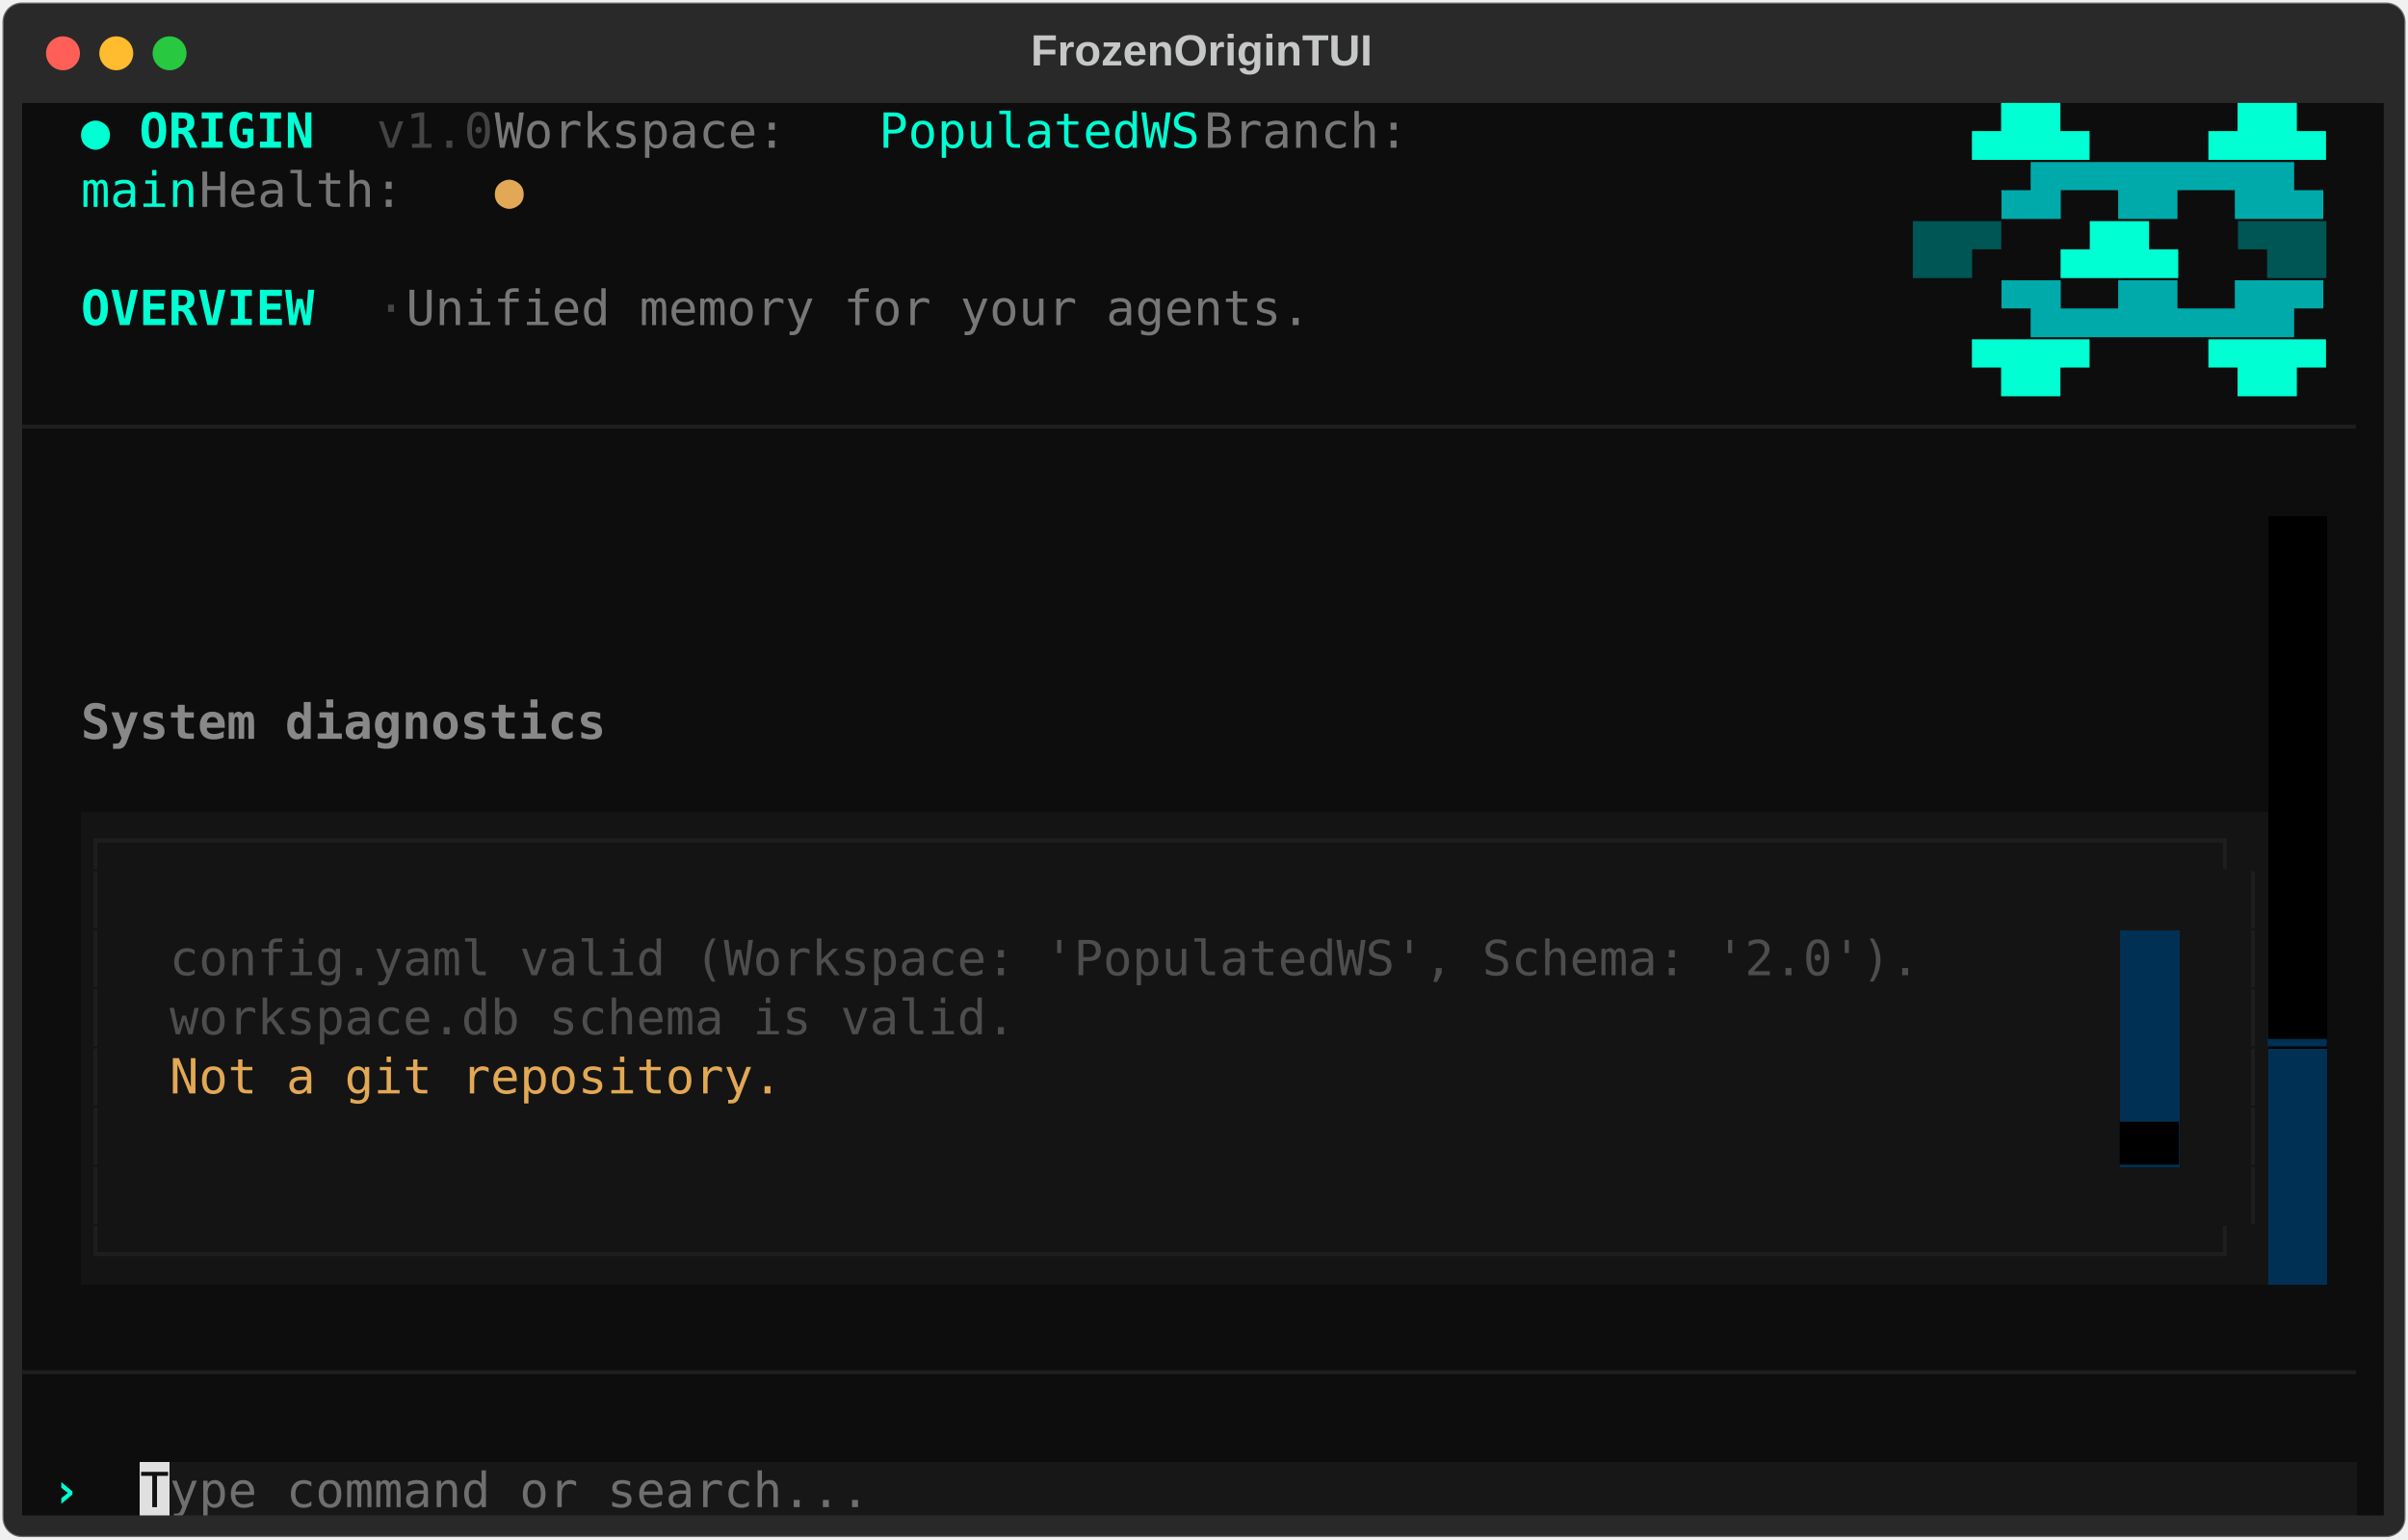
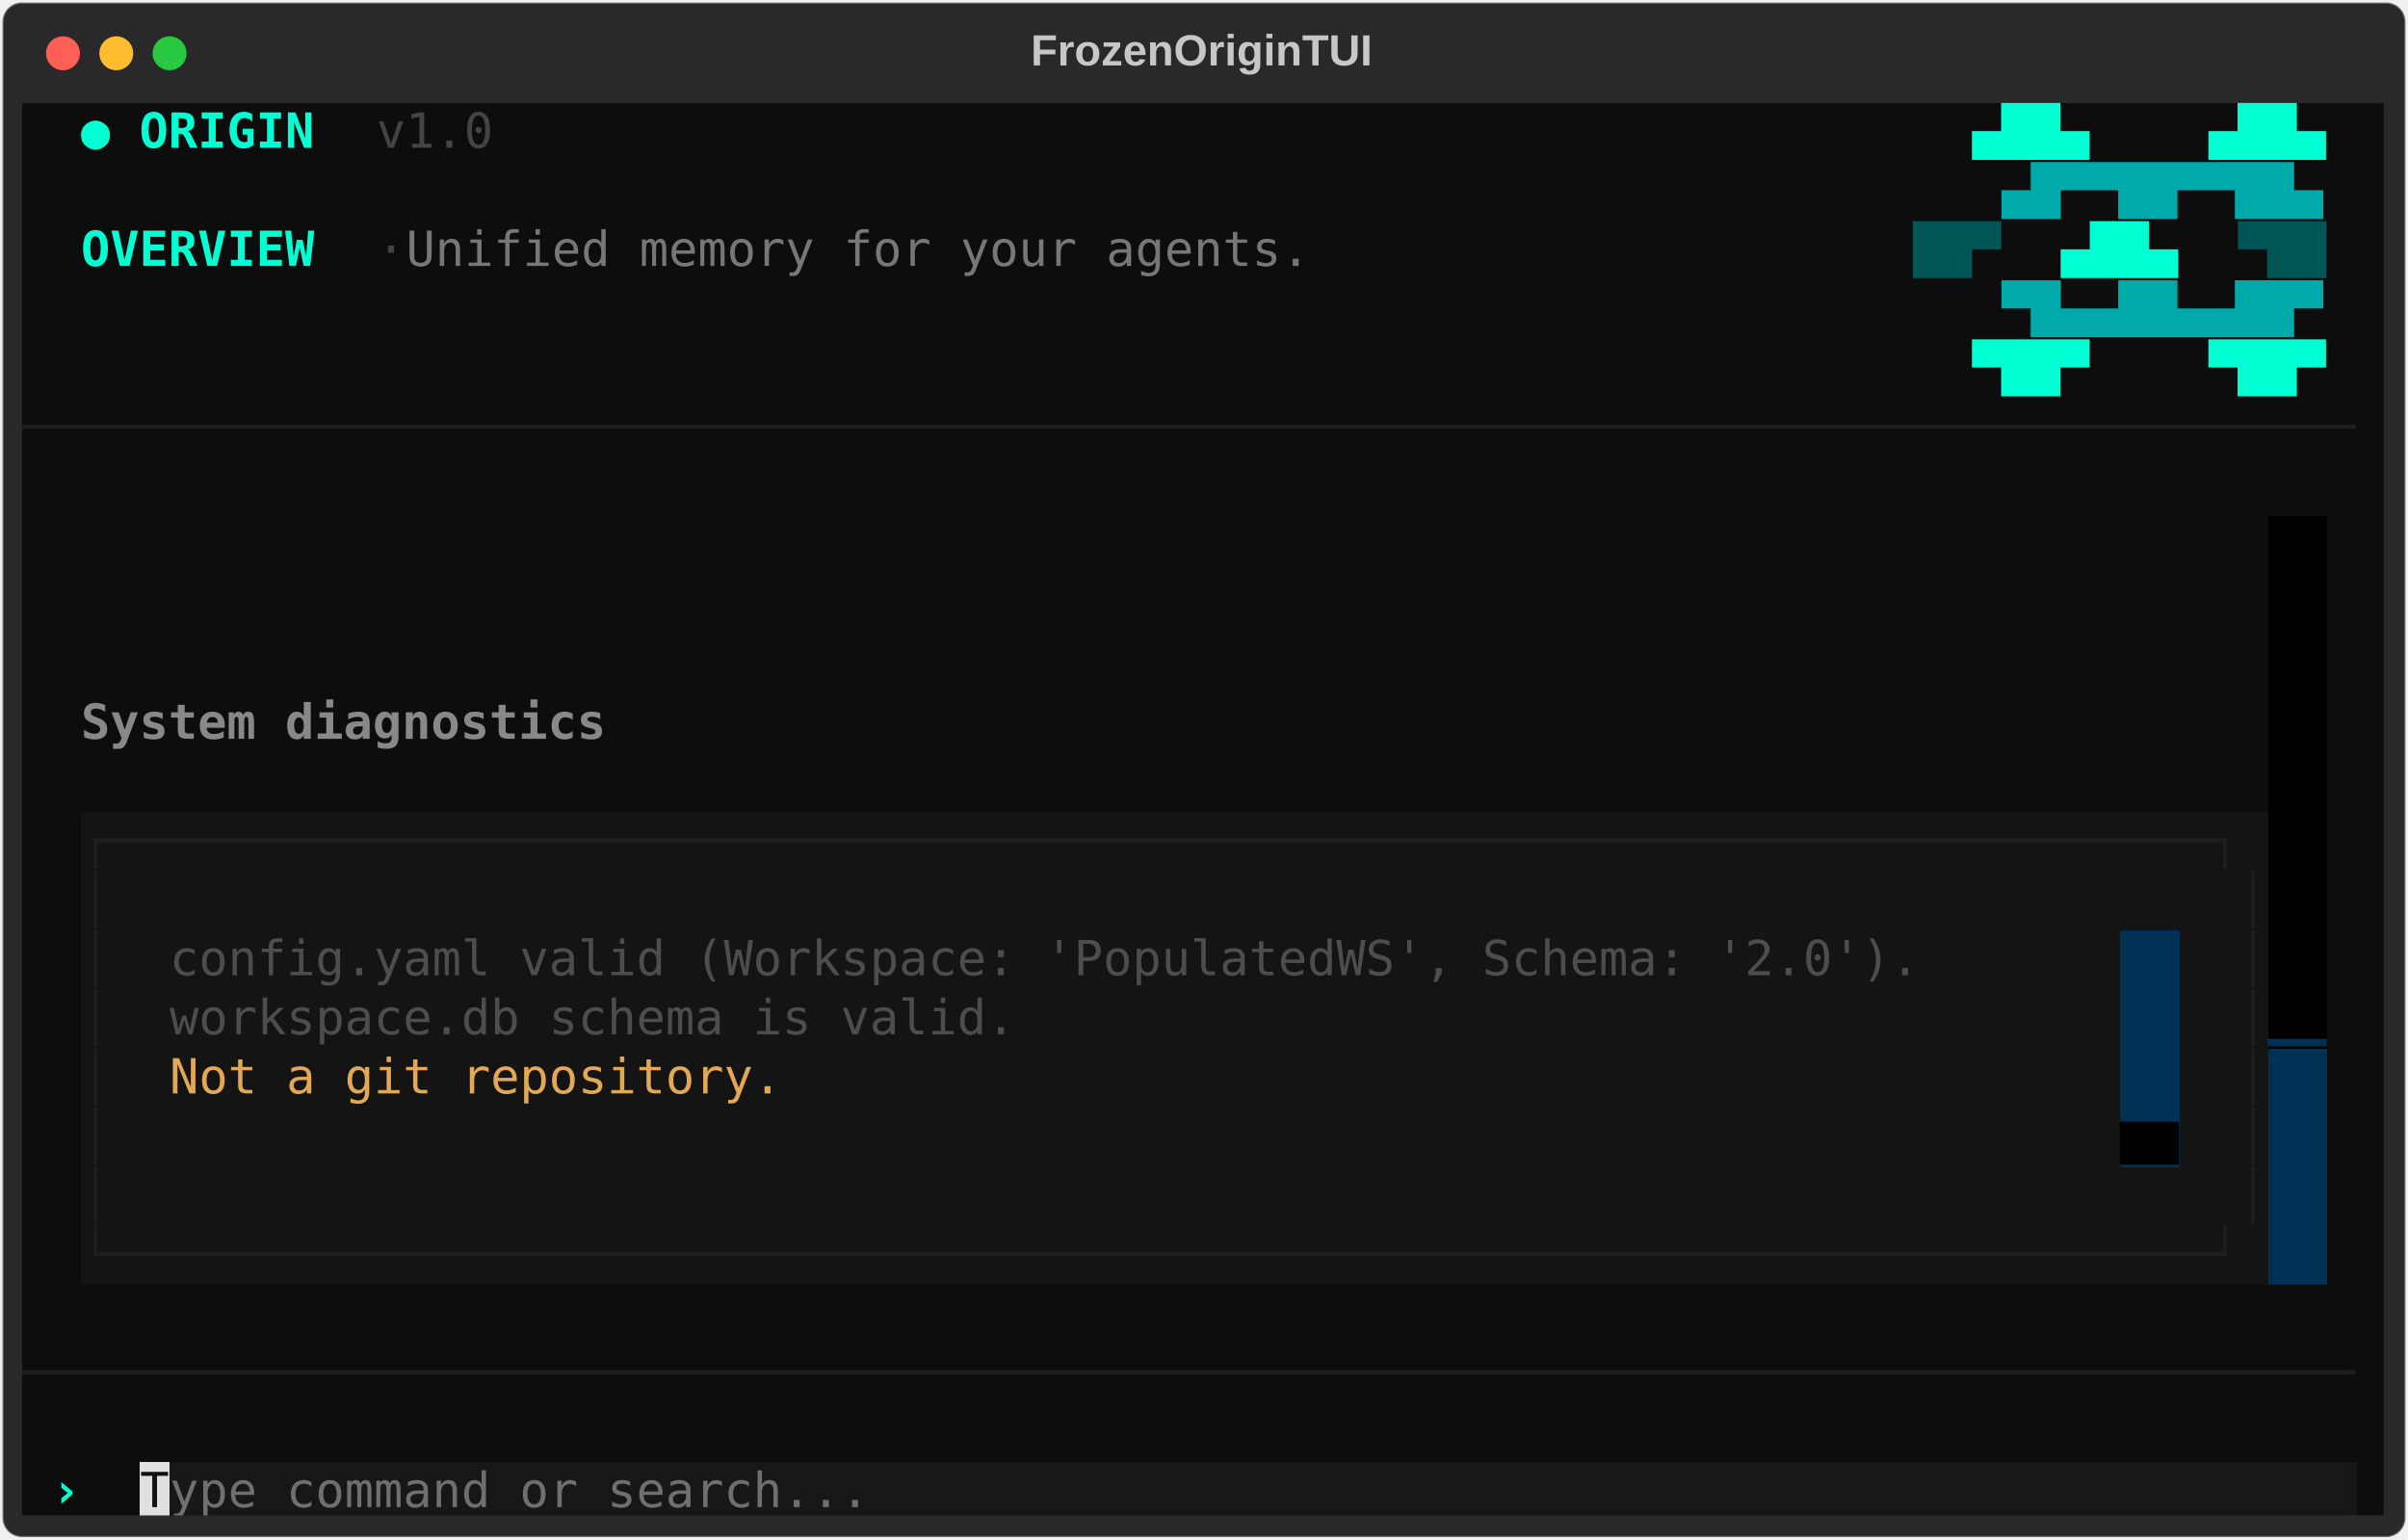
<svg xmlns="http://www.w3.org/2000/svg" class="rich-terminal" viewBox="0 0 994 635.6">
  <style>

    @font-face {
        font-family: "Fira Code";
        src: local("FiraCode-Regular"),
                url("https://cdnjs.cloudflare.com/ajax/libs/firacode/6.2.0/woff2/FiraCode-Regular.woff2") format("woff2"),
                url("https://cdnjs.cloudflare.com/ajax/libs/firacode/6.2.0/woff/FiraCode-Regular.woff") format("woff");
        font-style: normal;
        font-weight: 400;
    }
    @font-face {
        font-family: "Fira Code";
        src: local("FiraCode-Bold"),
                url("https://cdnjs.cloudflare.com/ajax/libs/firacode/6.2.0/woff2/FiraCode-Bold.woff2") format("woff2"),
                url("https://cdnjs.cloudflare.com/ajax/libs/firacode/6.2.0/woff/FiraCode-Bold.woff") format("woff");
        font-style: bold;
        font-weight: 700;
    }

    .terminal-matrix {
        font-family: Fira Code, monospace;
        font-size: 20px;
        line-height: 24.4px;
        font-variant-east-asian: full-width;
    }

    .terminal-title {
        font-size: 18px;
        font-weight: bold;
        font-family: arial;
    }

    .terminal-r1 { fill: #c5c8c6 }
.terminal-r2 { fill: #00ffd2;font-weight: bold }
.terminal-r3 { fill: #777777 }
.terminal-r4 { fill: #444444 }
.terminal-r5 { fill: #00ffd2 }
- .terminal-r6 { fill: #e2a855 }
- .terminal-r7 { fill: #00aaaa }
- .terminal-r8 { fill: #005555 }
- .terminal-r9 { fill: #1e1e1e }
- .terminal-r10 { fill: #c0c0c0 }
- .terminal-r11 { fill: #e0e0e0 }
- .terminal-r12 { fill: #888888;font-weight: bold }
- .terminal-r13 { fill: #4d4d4d }
- .terminal-r14 { fill: #141414 }
- .terminal-r15 { fill: #003054 }
+ .terminal-r6 { fill: #00aaaa }
+ .terminal-r7 { fill: #005555 }
+ .terminal-r8 { fill: #1e1e1e }
+ .terminal-r9 { fill: #c0c0c0 }
+ .terminal-r10 { fill: #e0e0e0 }
+ .terminal-r11 { fill: #888888;font-weight: bold }
+ .terminal-r12 { fill: #4d4d4d }
+ .terminal-r13 { fill: #141414 }
+ .terminal-r14 { fill: #003054 }
+ .terminal-r15 { fill: #e2a855 }
.terminal-r16 { fill: #0d0d0d }
.terminal-r17 { fill: #000000 }
.terminal-r18 { fill: #121212 }
.terminal-r19 { fill: #6f6f6f }
.terminal-r20 { fill: #ffffff }
    </style>
  <defs>
    <clipPath id="terminal-clip-terminal">
      <rect x="0" y="0" width="975.0" height="584.6" />
    </clipPath>
    <clipPath id="terminal-line-0">
      <rect x="0" y="1.5" width="976" height="24.65" />
    </clipPath>
    <clipPath id="terminal-line-1">
      <rect x="0" y="25.9" width="976" height="24.65" />
    </clipPath>
    <clipPath id="terminal-line-2">
      <rect x="0" y="50.3" width="976" height="24.65" />
    </clipPath>
    <clipPath id="terminal-line-3">
      <rect x="0" y="74.7" width="976" height="24.65" />
    </clipPath>
    <clipPath id="terminal-line-4">
      <rect x="0" y="99.1" width="976" height="24.65" />
    </clipPath>
    <clipPath id="terminal-line-5">
      <rect x="0" y="123.5" width="976" height="24.65" />
    </clipPath>
    <clipPath id="terminal-line-6">
      <rect x="0" y="147.9" width="976" height="24.65" />
    </clipPath>
    <clipPath id="terminal-line-7">
      <rect x="0" y="172.3" width="976" height="24.65" />
    </clipPath>
    <clipPath id="terminal-line-8">
      <rect x="0" y="196.7" width="976" height="24.65" />
    </clipPath>
    <clipPath id="terminal-line-9">
      <rect x="0" y="221.1" width="976" height="24.65" />
    </clipPath>
    <clipPath id="terminal-line-10">
      <rect x="0" y="245.5" width="976" height="24.65" />
    </clipPath>
    <clipPath id="terminal-line-11">
      <rect x="0" y="269.9" width="976" height="24.65" />
    </clipPath>
    <clipPath id="terminal-line-12">
      <rect x="0" y="294.3" width="976" height="24.65" />
    </clipPath>
    <clipPath id="terminal-line-13">
      <rect x="0" y="318.7" width="976" height="24.65" />
    </clipPath>
    <clipPath id="terminal-line-14">
      <rect x="0" y="343.1" width="976" height="24.65" />
    </clipPath>
    <clipPath id="terminal-line-15">
      <rect x="0" y="367.5" width="976" height="24.65" />
    </clipPath>
    <clipPath id="terminal-line-16">
      <rect x="0" y="391.9" width="976" height="24.65" />
    </clipPath>
    <clipPath id="terminal-line-17">
      <rect x="0" y="416.3" width="976" height="24.65" />
    </clipPath>
    <clipPath id="terminal-line-18">
      <rect x="0" y="440.7" width="976" height="24.65" />
    </clipPath>
    <clipPath id="terminal-line-19">
      <rect x="0" y="465.1" width="976" height="24.65" />
    </clipPath>
    <clipPath id="terminal-line-20">
      <rect x="0" y="489.5" width="976" height="24.65" />
    </clipPath>
    <clipPath id="terminal-line-21">
      <rect x="0" y="513.9" width="976" height="24.65" />
    </clipPath>
    <clipPath id="terminal-line-22">
      <rect x="0" y="538.3" width="976" height="24.65" />
    </clipPath>
  </defs>
  <rect fill="#292929" stroke="rgba(255,255,255,0.35)" stroke-width="1" x="1" y="1" width="992" height="633.6" rx="8" />
  <text class="terminal-title" fill="#c5c8c6" text-anchor="middle" x="496" y="27">FrozenOriginTUI</text>
  <g transform="translate(26,22)">
    <circle cx="0" cy="0" r="7" fill="#ff5f57" />
    <circle cx="22" cy="0" r="7" fill="#febc2e" />
    <circle cx="44" cy="0" r="7" fill="#28c840" />
  </g>
  <g transform="translate(9, 41)" clip-path="url(#terminal-clip-terminal)">
    <rect fill="#0d0d0d" x="0" y="1.5" width="24.4" height="24.65" shape-rendering="crispEdges" />
    <rect fill="#0d0d0d" x="24.4" y="1.5" width="97.6" height="24.65" shape-rendering="crispEdges" />
    <rect fill="#0d0d0d" x="122" y="1.5" width="24.4" height="24.65" shape-rendering="crispEdges" />
    <rect fill="#0d0d0d" x="146.4" y="1.5" width="48.8" height="24.65" shape-rendering="crispEdges" />
-     <rect fill="#0d0d0d" x="195.2" y="1.5" width="158.6" height="24.65" shape-rendering="crispEdges" />
-     <rect fill="#0d0d0d" x="353.8" y="1.5" width="134.2" height="24.65" shape-rendering="crispEdges" />
-     <rect fill="#0d0d0d" x="488" y="1.5" width="317.2" height="24.65" shape-rendering="crispEdges" />
+     <rect fill="#0d0d0d" x="195.2" y="1.5" width="610" height="24.65" shape-rendering="crispEdges" />
    <rect fill="#0d0d0d" x="805.2" y="1.5" width="48.8" height="24.65" shape-rendering="crispEdges" />
    <rect fill="#0d0d0d" x="854" y="1.5" width="48.8" height="24.65" shape-rendering="crispEdges" />
    <rect fill="#0d0d0d" x="902.8" y="1.5" width="48.8" height="24.65" shape-rendering="crispEdges" />
    <rect fill="#0d0d0d" x="951.6" y="1.5" width="24.4" height="24.65" shape-rendering="crispEdges" />
    <rect fill="#0d0d0d" x="0" y="25.9" width="24.4" height="24.65" shape-rendering="crispEdges" />
-     <rect fill="#0d0d0d" x="24.4" y="25.9" width="48.8" height="24.65" shape-rendering="crispEdges" />
-     <rect fill="#0d0d0d" x="73.2" y="25.9" width="122" height="24.65" shape-rendering="crispEdges" />
-     <rect fill="#0d0d0d" x="195.2" y="25.9" width="12.2" height="24.65" shape-rendering="crispEdges" />
-     <rect fill="#0d0d0d" x="207.4" y="25.9" width="610" height="24.65" shape-rendering="crispEdges" />
+     <rect fill="#0d0d0d" x="24.4" y="25.9" width="793" height="24.65" shape-rendering="crispEdges" />
    <rect fill="#0d0d0d" x="817.4" y="25.9" width="134.2" height="24.65" shape-rendering="crispEdges" />
    <rect fill="#0d0d0d" x="951.6" y="25.9" width="24.4" height="24.65" shape-rendering="crispEdges" />
    <rect fill="#0d0d0d" x="0" y="50.3" width="24.4" height="24.65" shape-rendering="crispEdges" />
-     <rect fill="#0d0d0d" x="24.4" y="50.3" width="756.4" height="24.65" shape-rendering="crispEdges" />
+     <rect fill="#0d0d0d" x="24.4" y="50.3" width="97.6" height="24.65" shape-rendering="crispEdges" />
+     <rect fill="#0d0d0d" x="122" y="50.3" width="24.4" height="24.65" shape-rendering="crispEdges" />
+     <rect fill="#0d0d0d" x="146.4" y="50.3" width="12.2" height="24.65" shape-rendering="crispEdges" />
+     <rect fill="#0d0d0d" x="158.6" y="50.3" width="622.2" height="24.65" shape-rendering="crispEdges" />
    <rect fill="#0d0d0d" x="780.8" y="50.3" width="36.6" height="24.65" shape-rendering="crispEdges" />
    <rect fill="#0d0d0d" x="817.4" y="50.3" width="24.4" height="24.65" shape-rendering="crispEdges" />
    <rect fill="#0d0d0d" x="841.8" y="50.3" width="48.8" height="24.65" shape-rendering="crispEdges" />
    <rect fill="#0d0d0d" x="890.6" y="50.3" width="24.4" height="24.65" shape-rendering="crispEdges" />
    <rect fill="#0d0d0d" x="915" y="50.3" width="36.6" height="24.65" shape-rendering="crispEdges" />
    <rect fill="#0d0d0d" x="951.6" y="50.3" width="24.4" height="24.65" shape-rendering="crispEdges" />
    <rect fill="#0d0d0d" x="0" y="74.7" width="24.4" height="24.65" shape-rendering="crispEdges" />
-     <rect fill="#0d0d0d" x="24.4" y="74.7" width="97.6" height="24.65" shape-rendering="crispEdges" />
-     <rect fill="#0d0d0d" x="122" y="74.7" width="24.4" height="24.65" shape-rendering="crispEdges" />
-     <rect fill="#0d0d0d" x="146.4" y="74.7" width="12.2" height="24.65" shape-rendering="crispEdges" />
-     <rect fill="#0d0d0d" x="158.6" y="74.7" width="658.8" height="24.65" shape-rendering="crispEdges" />
+     <rect fill="#0d0d0d" x="24.4" y="74.7" width="793" height="24.65" shape-rendering="crispEdges" />
    <rect fill="#0d0d0d" x="817.4" y="74.7" width="134.2" height="24.65" shape-rendering="crispEdges" />
    <rect fill="#0d0d0d" x="951.6" y="74.7" width="24.4" height="24.65" shape-rendering="crispEdges" />
    <rect fill="#0d0d0d" x="0" y="99.1" width="24.4" height="24.65" shape-rendering="crispEdges" />
    <rect fill="#0d0d0d" x="24.4" y="99.1" width="780.8" height="24.65" shape-rendering="crispEdges" />
    <rect fill="#0d0d0d" x="805.2" y="99.1" width="48.8" height="24.65" shape-rendering="crispEdges" />
    <rect fill="#0d0d0d" x="854" y="99.1" width="48.8" height="24.65" shape-rendering="crispEdges" />
    <rect fill="#0d0d0d" x="902.8" y="99.1" width="48.8" height="24.65" shape-rendering="crispEdges" />
    <rect fill="#0d0d0d" x="951.6" y="99.1" width="24.4" height="24.65" shape-rendering="crispEdges" />
    <rect fill="#0d0d0d" x="0" y="123.5" width="976" height="24.65" shape-rendering="crispEdges" />
    <rect fill="#0d0d0d" x="0" y="147.9" width="976" height="24.65" shape-rendering="crispEdges" />
    <rect fill="#0d0d0d" x="0" y="172.3" width="24.4" height="24.65" shape-rendering="crispEdges" />
    <rect fill="#0d0d0d" x="24.4" y="172.3" width="0" height="24.65" shape-rendering="crispEdges" />
    <rect fill="#0d0d0d" x="24.4" y="172.3" width="902.8" height="24.65" shape-rendering="crispEdges" />
    <rect fill="#000000" x="927.2" y="172.3" width="24.4" height="24.65" shape-rendering="crispEdges" />
    <rect fill="#0d0d0d" x="951.6" y="172.3" width="24.4" height="24.65" shape-rendering="crispEdges" />
    <rect fill="#0d0d0d" x="0" y="196.7" width="927.2" height="24.65" shape-rendering="crispEdges" />
    <rect fill="#000000" x="927.2" y="196.7" width="24.4" height="24.65" shape-rendering="crispEdges" />
    <rect fill="#0d0d0d" x="951.6" y="196.7" width="24.4" height="24.65" shape-rendering="crispEdges" />
    <rect fill="#0d0d0d" x="0" y="221.1" width="927.2" height="24.65" shape-rendering="crispEdges" />
    <rect fill="#000000" x="927.2" y="221.1" width="24.4" height="24.65" shape-rendering="crispEdges" />
    <rect fill="#0d0d0d" x="951.6" y="221.1" width="24.4" height="24.65" shape-rendering="crispEdges" />
    <rect fill="#0d0d0d" x="0" y="245.5" width="24.4" height="24.65" shape-rendering="crispEdges" />
    <rect fill="#0d0d0d" x="24.4" y="245.5" width="219.6" height="24.65" shape-rendering="crispEdges" />
    <rect fill="#0d0d0d" x="244" y="245.5" width="683.2" height="24.65" shape-rendering="crispEdges" />
    <rect fill="#000000" x="927.2" y="245.5" width="24.4" height="24.65" shape-rendering="crispEdges" />
    <rect fill="#0d0d0d" x="951.6" y="245.5" width="24.4" height="24.65" shape-rendering="crispEdges" />
    <rect fill="#0d0d0d" x="0" y="269.9" width="927.2" height="24.65" shape-rendering="crispEdges" />
    <rect fill="#000000" x="927.2" y="269.9" width="24.4" height="24.65" shape-rendering="crispEdges" />
    <rect fill="#0d0d0d" x="951.6" y="269.9" width="24.4" height="24.65" shape-rendering="crispEdges" />
    <rect fill="#0d0d0d" x="0" y="294.3" width="24.4" height="24.65" shape-rendering="crispEdges" />
    <rect fill="#141414" x="24.4" y="294.3" width="902.8" height="24.65" shape-rendering="crispEdges" />
    <rect fill="#000000" x="927.2" y="294.3" width="24.4" height="24.65" shape-rendering="crispEdges" />
    <rect fill="#0d0d0d" x="951.6" y="294.3" width="24.4" height="24.65" shape-rendering="crispEdges" />
    <rect fill="#0d0d0d" x="0" y="318.7" width="24.4" height="24.65" shape-rendering="crispEdges" />
    <rect fill="#141414" x="24.4" y="318.7" width="12.2" height="24.65" shape-rendering="crispEdges" />
    <rect fill="#141414" x="36.6" y="318.7" width="878.4" height="24.65" shape-rendering="crispEdges" />
    <rect fill="#141414" x="915" y="318.7" width="12.2" height="24.65" shape-rendering="crispEdges" />
    <rect fill="#000000" x="927.2" y="318.7" width="24.4" height="24.65" shape-rendering="crispEdges" />
    <rect fill="#0d0d0d" x="951.6" y="318.7" width="24.4" height="24.65" shape-rendering="crispEdges" />
    <rect fill="#0d0d0d" x="0" y="343.1" width="24.4" height="24.65" shape-rendering="crispEdges" />
    <rect fill="#141414" x="24.4" y="343.1" width="12.2" height="24.65" shape-rendering="crispEdges" />
    <rect fill="#141414" x="36.6" y="343.1" width="24.4" height="24.65" shape-rendering="crispEdges" />
    <rect fill="#141414" x="61" y="343.1" width="744.2" height="24.65" shape-rendering="crispEdges" />
    <rect fill="#141414" x="805.2" y="343.1" width="61" height="24.65" shape-rendering="crispEdges" />
    <rect fill="#003054" x="866.2" y="343.1" width="24.4" height="24.65" shape-rendering="crispEdges" />
    <rect fill="#141414" x="890.6" y="343.1" width="24.4" height="24.65" shape-rendering="crispEdges" />
    <rect fill="#141414" x="915" y="343.1" width="12.2" height="24.65" shape-rendering="crispEdges" />
    <rect fill="#000000" x="927.2" y="343.1" width="24.4" height="24.65" shape-rendering="crispEdges" />
    <rect fill="#0d0d0d" x="951.6" y="343.1" width="24.4" height="24.65" shape-rendering="crispEdges" />
    <rect fill="#0d0d0d" x="0" y="367.5" width="24.4" height="24.65" shape-rendering="crispEdges" />
    <rect fill="#141414" x="24.4" y="367.5" width="12.2" height="24.65" shape-rendering="crispEdges" />
    <rect fill="#141414" x="36.6" y="367.5" width="24.4" height="24.65" shape-rendering="crispEdges" />
    <rect fill="#141414" x="61" y="367.5" width="366" height="24.65" shape-rendering="crispEdges" />
    <rect fill="#141414" x="427" y="367.5" width="439.2" height="24.65" shape-rendering="crispEdges" />
    <rect fill="#003054" x="866.2" y="367.5" width="24.4" height="24.65" shape-rendering="crispEdges" />
    <rect fill="#141414" x="890.6" y="367.5" width="24.4" height="24.65" shape-rendering="crispEdges" />
    <rect fill="#141414" x="915" y="367.5" width="12.2" height="24.65" shape-rendering="crispEdges" />
    <rect fill="#000000" x="927.2" y="367.5" width="24.4" height="24.65" shape-rendering="crispEdges" />
    <rect fill="#0d0d0d" x="951.6" y="367.5" width="24.4" height="24.65" shape-rendering="crispEdges" />
    <rect fill="#0d0d0d" x="0" y="391.9" width="24.4" height="24.65" shape-rendering="crispEdges" />
    <rect fill="#141414" x="24.4" y="391.9" width="12.2" height="24.65" shape-rendering="crispEdges" />
    <rect fill="#141414" x="36.6" y="391.9" width="24.4" height="24.65" shape-rendering="crispEdges" />
    <rect fill="#141414" x="61" y="391.9" width="268.4" height="24.65" shape-rendering="crispEdges" />
    <rect fill="#141414" x="329.4" y="391.9" width="536.8" height="24.65" shape-rendering="crispEdges" />
    <rect fill="#003054" x="866.2" y="391.9" width="24.4" height="24.65" shape-rendering="crispEdges" />
    <rect fill="#141414" x="890.6" y="391.9" width="24.4" height="24.65" shape-rendering="crispEdges" />
    <rect fill="#141414" x="915" y="391.9" width="12.2" height="24.65" shape-rendering="crispEdges" />
    <rect fill="#003054" x="927.2" y="391.9" width="24.4" height="24.65" shape-rendering="crispEdges" />
    <rect fill="#0d0d0d" x="951.6" y="391.9" width="24.4" height="24.65" shape-rendering="crispEdges" />
    <rect fill="#0d0d0d" x="0" y="416.3" width="24.4" height="24.65" shape-rendering="crispEdges" />
    <rect fill="#141414" x="24.4" y="416.3" width="12.2" height="24.65" shape-rendering="crispEdges" />
    <rect fill="#141414" x="36.6" y="416.3" width="24.4" height="24.65" shape-rendering="crispEdges" />
    <rect fill="#141414" x="61" y="416.3" width="0" height="24.65" shape-rendering="crispEdges" />
    <rect fill="#141414" x="61" y="416.3" width="805.2" height="24.65" shape-rendering="crispEdges" />
    <rect fill="#003054" x="866.2" y="416.3" width="24.4" height="24.65" shape-rendering="crispEdges" />
    <rect fill="#141414" x="890.6" y="416.3" width="24.4" height="24.65" shape-rendering="crispEdges" />
    <rect fill="#141414" x="915" y="416.3" width="12.2" height="24.65" shape-rendering="crispEdges" />
    <rect fill="#003054" x="927.2" y="416.3" width="24.4" height="24.65" shape-rendering="crispEdges" />
    <rect fill="#0d0d0d" x="951.6" y="416.3" width="24.4" height="24.65" shape-rendering="crispEdges" />
    <rect fill="#0d0d0d" x="0" y="440.7" width="24.4" height="24.65" shape-rendering="crispEdges" />
    <rect fill="#141414" x="24.4" y="440.7" width="12.2" height="24.65" shape-rendering="crispEdges" />
    <rect fill="#141414" x="36.6" y="440.7" width="878.4" height="24.65" shape-rendering="crispEdges" />
    <rect fill="#141414" x="915" y="440.7" width="12.2" height="24.65" shape-rendering="crispEdges" />
    <rect fill="#003054" x="927.2" y="440.7" width="24.4" height="24.65" shape-rendering="crispEdges" />
    <rect fill="#0d0d0d" x="951.6" y="440.7" width="24.4" height="24.65" shape-rendering="crispEdges" />
    <rect fill="#0d0d0d" x="0" y="465.1" width="24.4" height="24.65" shape-rendering="crispEdges" />
    <rect fill="#141414" x="24.4" y="465.1" width="902.8" height="24.65" shape-rendering="crispEdges" />
    <rect fill="#003054" x="927.2" y="465.1" width="24.4" height="24.65" shape-rendering="crispEdges" />
    <rect fill="#0d0d0d" x="951.6" y="465.1" width="24.4" height="24.65" shape-rendering="crispEdges" />
    <rect fill="#0d0d0d" x="0" y="489.5" width="976" height="24.65" shape-rendering="crispEdges" />
    <rect fill="#0d0d0d" x="0" y="513.9" width="976" height="24.65" shape-rendering="crispEdges" />
    <rect fill="#0d0d0d" x="0" y="538.3" width="976" height="24.65" shape-rendering="crispEdges" />
    <rect fill="#0d0d0d" x="0" y="562.7" width="12.2" height="24.65" shape-rendering="crispEdges" />
    <rect fill="#0d0d0d" x="12.2" y="562.7" width="36.6" height="24.65" shape-rendering="crispEdges" />
    <rect fill="#e0e0e0" x="48.8" y="562.7" width="12.2" height="24.65" shape-rendering="crispEdges" />
    <rect fill="#171717" x="61" y="562.7" width="292.8" height="24.65" shape-rendering="crispEdges" />
    <rect fill="#171717" x="353.8" y="562.7" width="610" height="24.65" shape-rendering="crispEdges" />
    <rect fill="#0d0d0d" x="963.8" y="562.7" width="12.2" height="24.65" shape-rendering="crispEdges" />
    <g class="terminal-matrix">
      <text class="terminal-r2" x="24.4" y="20" textLength="97.6" clip-path="url(#terminal-line-0)">● ORIGIN</text>
      <text class="terminal-r4" x="146.4" y="20" textLength="48.8" clip-path="url(#terminal-line-0)">v1.0</text>
-       <text class="terminal-r3" x="195.2" y="20" textLength="158.6" clip-path="url(#terminal-line-0)">  Workspace: </text>
-       <text class="terminal-r5" x="353.8" y="20" textLength="134.2" clip-path="url(#terminal-line-0)">PopulatedWS</text>
-       <text class="terminal-r3" x="488" y="20" textLength="317.2" clip-path="url(#terminal-line-0)">  Branch:                 </text>
      <text class="terminal-r5" x="805.2" y="20" textLength="48.8" clip-path="url(#terminal-line-0)">▄██▄</text>
      <text class="terminal-r5" x="902.8" y="20" textLength="48.8" clip-path="url(#terminal-line-0)">▄██▄</text>
      <text class="terminal-r1" x="976" y="20" textLength="12.2" clip-path="url(#terminal-line-0)">
</text>
-       <text class="terminal-r5" x="24.4" y="44.4" textLength="48.8" clip-path="url(#terminal-line-1)">main</text>
-       <text class="terminal-r3" x="73.2" y="44.4" textLength="122" clip-path="url(#terminal-line-1)">  Health: </text>
-       <text class="terminal-r6" x="195.2" y="44.4" textLength="12.2" clip-path="url(#terminal-line-1)">●</text>
-       <text class="terminal-r7" x="817.4" y="44.4" textLength="134.2" clip-path="url(#terminal-line-1)">▄█▀▀██▀▀██▄</text>
+       <text class="terminal-r6" x="817.4" y="44.4" textLength="134.2" clip-path="url(#terminal-line-1)">▄█▀▀██▀▀██▄</text>
      <text class="terminal-r1" x="976" y="44.4" textLength="12.2" clip-path="url(#terminal-line-1)">
</text>
-       <text class="terminal-r8" x="780.8" y="68.8" textLength="36.6" clip-path="url(#terminal-line-2)">██▀</text>
+       <text class="terminal-r2" x="24.4" y="68.8" textLength="97.6" clip-path="url(#terminal-line-2)">OVERVIEW</text>
+       <text class="terminal-r4" x="146.4" y="68.8" textLength="12.2" clip-path="url(#terminal-line-2)">·</text>
+       <text class="terminal-r3" x="158.6" y="68.8" textLength="622.2" clip-path="url(#terminal-line-2)">  Unified memory for your agents.                  </text>
+       <text class="terminal-r7" x="780.8" y="68.8" textLength="36.6" clip-path="url(#terminal-line-2)">██▀</text>
      <text class="terminal-r5" x="841.8" y="68.8" textLength="48.8" clip-path="url(#terminal-line-2)">▄██▄</text>
-       <text class="terminal-r8" x="915" y="68.8" textLength="36.6" clip-path="url(#terminal-line-2)">▀██</text>
+       <text class="terminal-r7" x="915" y="68.8" textLength="36.6" clip-path="url(#terminal-line-2)">▀██</text>
      <text class="terminal-r1" x="976" y="68.8" textLength="12.2" clip-path="url(#terminal-line-2)">
</text>
-       <text class="terminal-r2" x="24.4" y="93.2" textLength="97.6" clip-path="url(#terminal-line-3)">OVERVIEW</text>
-       <text class="terminal-r4" x="146.4" y="93.2" textLength="12.2" clip-path="url(#terminal-line-3)">·</text>
-       <text class="terminal-r3" x="158.6" y="93.2" textLength="658.8" clip-path="url(#terminal-line-3)">  Unified memory for your agents.                     </text>
-       <text class="terminal-r7" x="817.4" y="93.2" textLength="134.2" clip-path="url(#terminal-line-3)">▀█▄▄██▄▄██▀</text>
+       <text class="terminal-r6" x="817.4" y="93.2" textLength="134.2" clip-path="url(#terminal-line-3)">▀█▄▄██▄▄██▀</text>
      <text class="terminal-r1" x="976" y="93.2" textLength="12.2" clip-path="url(#terminal-line-3)">
</text>
      <text class="terminal-r5" x="805.2" y="117.6" textLength="48.8" clip-path="url(#terminal-line-4)">▀██▀</text>
      <text class="terminal-r5" x="902.8" y="117.6" textLength="48.8" clip-path="url(#terminal-line-4)">▀██▀</text>
      <text class="terminal-r1" x="976" y="117.6" textLength="12.2" clip-path="url(#terminal-line-4)">
</text>
-       <text class="terminal-r9" x="0" y="142" textLength="976" clip-path="url(#terminal-line-5)">────────────────────────────────────────────────────────────────────────────────</text>
+       <text class="terminal-r8" x="0" y="142" textLength="976" clip-path="url(#terminal-line-5)">────────────────────────────────────────────────────────────────────────────────</text>
      <text class="terminal-r1" x="976" y="142" textLength="12.2" clip-path="url(#terminal-line-5)">
</text>
      <text class="terminal-r1" x="976" y="166.4" textLength="12.2" clip-path="url(#terminal-line-6)">
</text>
      <text class="terminal-r1" x="976" y="190.8" textLength="12.2" clip-path="url(#terminal-line-7)">
</text>
      <text class="terminal-r1" x="976" y="215.2" textLength="12.2" clip-path="url(#terminal-line-8)">
</text>
      <text class="terminal-r1" x="976" y="239.6" textLength="12.2" clip-path="url(#terminal-line-9)">
</text>
-       <text class="terminal-r12" x="24.4" y="264" textLength="219.6" clip-path="url(#terminal-line-10)">System diagnostics</text>
+       <text class="terminal-r11" x="24.4" y="264" textLength="219.6" clip-path="url(#terminal-line-10)">System diagnostics</text>
      <text class="terminal-r1" x="976" y="264" textLength="12.2" clip-path="url(#terminal-line-10)">
</text>
      <text class="terminal-r1" x="976" y="288.4" textLength="12.2" clip-path="url(#terminal-line-11)">
</text>
-       <text class="terminal-r9" x="24.4" y="312.8" textLength="902.8" clip-path="url(#terminal-line-12)">┌────────────────────────────────────────────────────────────────────────┐</text>
+       <text class="terminal-r8" x="24.4" y="312.8" textLength="902.8" clip-path="url(#terminal-line-12)">┌────────────────────────────────────────────────────────────────────────┐</text>
      <text class="terminal-r1" x="976" y="312.8" textLength="12.2" clip-path="url(#terminal-line-12)">
</text>
-       <text class="terminal-r9" x="24.4" y="337.2" textLength="12.2" clip-path="url(#terminal-line-13)">│</text>
-       <text class="terminal-r9" x="915" y="337.2" textLength="12.2" clip-path="url(#terminal-line-13)">│</text>
+       <text class="terminal-r8" x="24.4" y="337.2" textLength="12.2" clip-path="url(#terminal-line-13)">│</text>
+       <text class="terminal-r8" x="915" y="337.2" textLength="12.2" clip-path="url(#terminal-line-13)">│</text>
      <text class="terminal-r1" x="976" y="337.2" textLength="12.2" clip-path="url(#terminal-line-13)">
</text>
-       <text class="terminal-r9" x="24.4" y="361.6" textLength="12.2" clip-path="url(#terminal-line-14)">│</text>
-       <text class="terminal-r13" x="61" y="361.6" textLength="744.2" clip-path="url(#terminal-line-14)"> config.yaml valid (Workspace: 'PopulatedWS', Schema: '2.0').</text>
-       <text class="terminal-r9" x="915" y="361.6" textLength="12.2" clip-path="url(#terminal-line-14)">│</text>
+       <text class="terminal-r8" x="24.4" y="361.6" textLength="12.2" clip-path="url(#terminal-line-14)">│</text>
+       <text class="terminal-r12" x="61" y="361.6" textLength="744.2" clip-path="url(#terminal-line-14)"> config.yaml valid (Workspace: 'PopulatedWS', Schema: '2.0').</text>
+       <text class="terminal-r8" x="915" y="361.6" textLength="12.2" clip-path="url(#terminal-line-14)">│</text>
      <text class="terminal-r1" x="976" y="361.6" textLength="12.2" clip-path="url(#terminal-line-14)">
</text>
-       <text class="terminal-r9" x="24.4" y="386" textLength="12.2" clip-path="url(#terminal-line-15)">│</text>
-       <text class="terminal-r13" x="61" y="386" textLength="366" clip-path="url(#terminal-line-15)"> workspace.db schema is valid.</text>
-       <text class="terminal-r9" x="915" y="386" textLength="12.2" clip-path="url(#terminal-line-15)">│</text>
-       <text class="terminal-r15" x="927.2" y="386" textLength="24.4" clip-path="url(#terminal-line-15)">▁▁</text>
+       <text class="terminal-r8" x="24.4" y="386" textLength="12.2" clip-path="url(#terminal-line-15)">│</text>
+       <text class="terminal-r12" x="61" y="386" textLength="366" clip-path="url(#terminal-line-15)"> workspace.db schema is valid.</text>
+       <text class="terminal-r8" x="915" y="386" textLength="12.2" clip-path="url(#terminal-line-15)">│</text>
+       <text class="terminal-r14" x="927.2" y="386" textLength="24.4" clip-path="url(#terminal-line-15)">▁▁</text>
      <text class="terminal-r1" x="976" y="386" textLength="12.2" clip-path="url(#terminal-line-15)">
</text>
-       <text class="terminal-r9" x="24.4" y="410.4" textLength="12.2" clip-path="url(#terminal-line-16)">│</text>
-       <text class="terminal-r6" x="61" y="410.4" textLength="268.4" clip-path="url(#terminal-line-16)"> Not a git repository.</text>
-       <text class="terminal-r9" x="915" y="410.4" textLength="12.2" clip-path="url(#terminal-line-16)">│</text>
+       <text class="terminal-r8" x="24.4" y="410.4" textLength="12.2" clip-path="url(#terminal-line-16)">│</text>
+       <text class="terminal-r15" x="61" y="410.4" textLength="268.4" clip-path="url(#terminal-line-16)"> Not a git repository.</text>
+       <text class="terminal-r8" x="915" y="410.4" textLength="12.2" clip-path="url(#terminal-line-16)">│</text>
      <text class="terminal-r1" x="976" y="410.4" textLength="12.2" clip-path="url(#terminal-line-16)">
</text>
-       <text class="terminal-r9" x="24.4" y="434.8" textLength="12.2" clip-path="url(#terminal-line-17)">│</text>
+       <text class="terminal-r8" x="24.4" y="434.8" textLength="12.2" clip-path="url(#terminal-line-17)">│</text>
      <text class="terminal-r17" x="866.2" y="434.8" textLength="24.4" clip-path="url(#terminal-line-17)">▆▆</text>
-       <text class="terminal-r9" x="915" y="434.8" textLength="12.2" clip-path="url(#terminal-line-17)">│</text>
+       <text class="terminal-r8" x="915" y="434.8" textLength="12.2" clip-path="url(#terminal-line-17)">│</text>
      <text class="terminal-r1" x="976" y="434.8" textLength="12.2" clip-path="url(#terminal-line-17)">
</text>
-       <text class="terminal-r9" x="24.4" y="459.2" textLength="12.2" clip-path="url(#terminal-line-18)">│</text>
-       <text class="terminal-r9" x="915" y="459.2" textLength="12.2" clip-path="url(#terminal-line-18)">│</text>
+       <text class="terminal-r8" x="24.4" y="459.2" textLength="12.2" clip-path="url(#terminal-line-18)">│</text>
+       <text class="terminal-r8" x="915" y="459.2" textLength="12.2" clip-path="url(#terminal-line-18)">│</text>
      <text class="terminal-r1" x="976" y="459.2" textLength="12.2" clip-path="url(#terminal-line-18)">
</text>
-       <text class="terminal-r9" x="24.4" y="483.6" textLength="902.8" clip-path="url(#terminal-line-19)">└────────────────────────────────────────────────────────────────────────┘</text>
+       <text class="terminal-r8" x="24.4" y="483.6" textLength="902.8" clip-path="url(#terminal-line-19)">└────────────────────────────────────────────────────────────────────────┘</text>
      <text class="terminal-r1" x="976" y="483.6" textLength="12.2" clip-path="url(#terminal-line-19)">
</text>
      <text class="terminal-r1" x="976" y="508" textLength="12.2" clip-path="url(#terminal-line-20)">
</text>
-       <text class="terminal-r9" x="0" y="532.4" textLength="976" clip-path="url(#terminal-line-21)">────────────────────────────────────────────────────────────────────────────────</text>
+       <text class="terminal-r8" x="0" y="532.4" textLength="976" clip-path="url(#terminal-line-21)">────────────────────────────────────────────────────────────────────────────────</text>
      <text class="terminal-r1" x="976" y="532.4" textLength="12.2" clip-path="url(#terminal-line-21)">
</text>
      <text class="terminal-r1" x="976" y="556.8" textLength="12.2" clip-path="url(#terminal-line-22)">
</text>
      <text class="terminal-r2" x="12.2" y="581.2" textLength="36.6" clip-path="url(#terminal-line-23)"> › </text>
      <text class="terminal-r18" x="48.8" y="581.2" textLength="12.2" clip-path="url(#terminal-line-23)">T</text>
      <text class="terminal-r19" x="61" y="581.2" textLength="292.8" clip-path="url(#terminal-line-23)">ype command or search...</text>
    </g>
  </g>
</svg>
